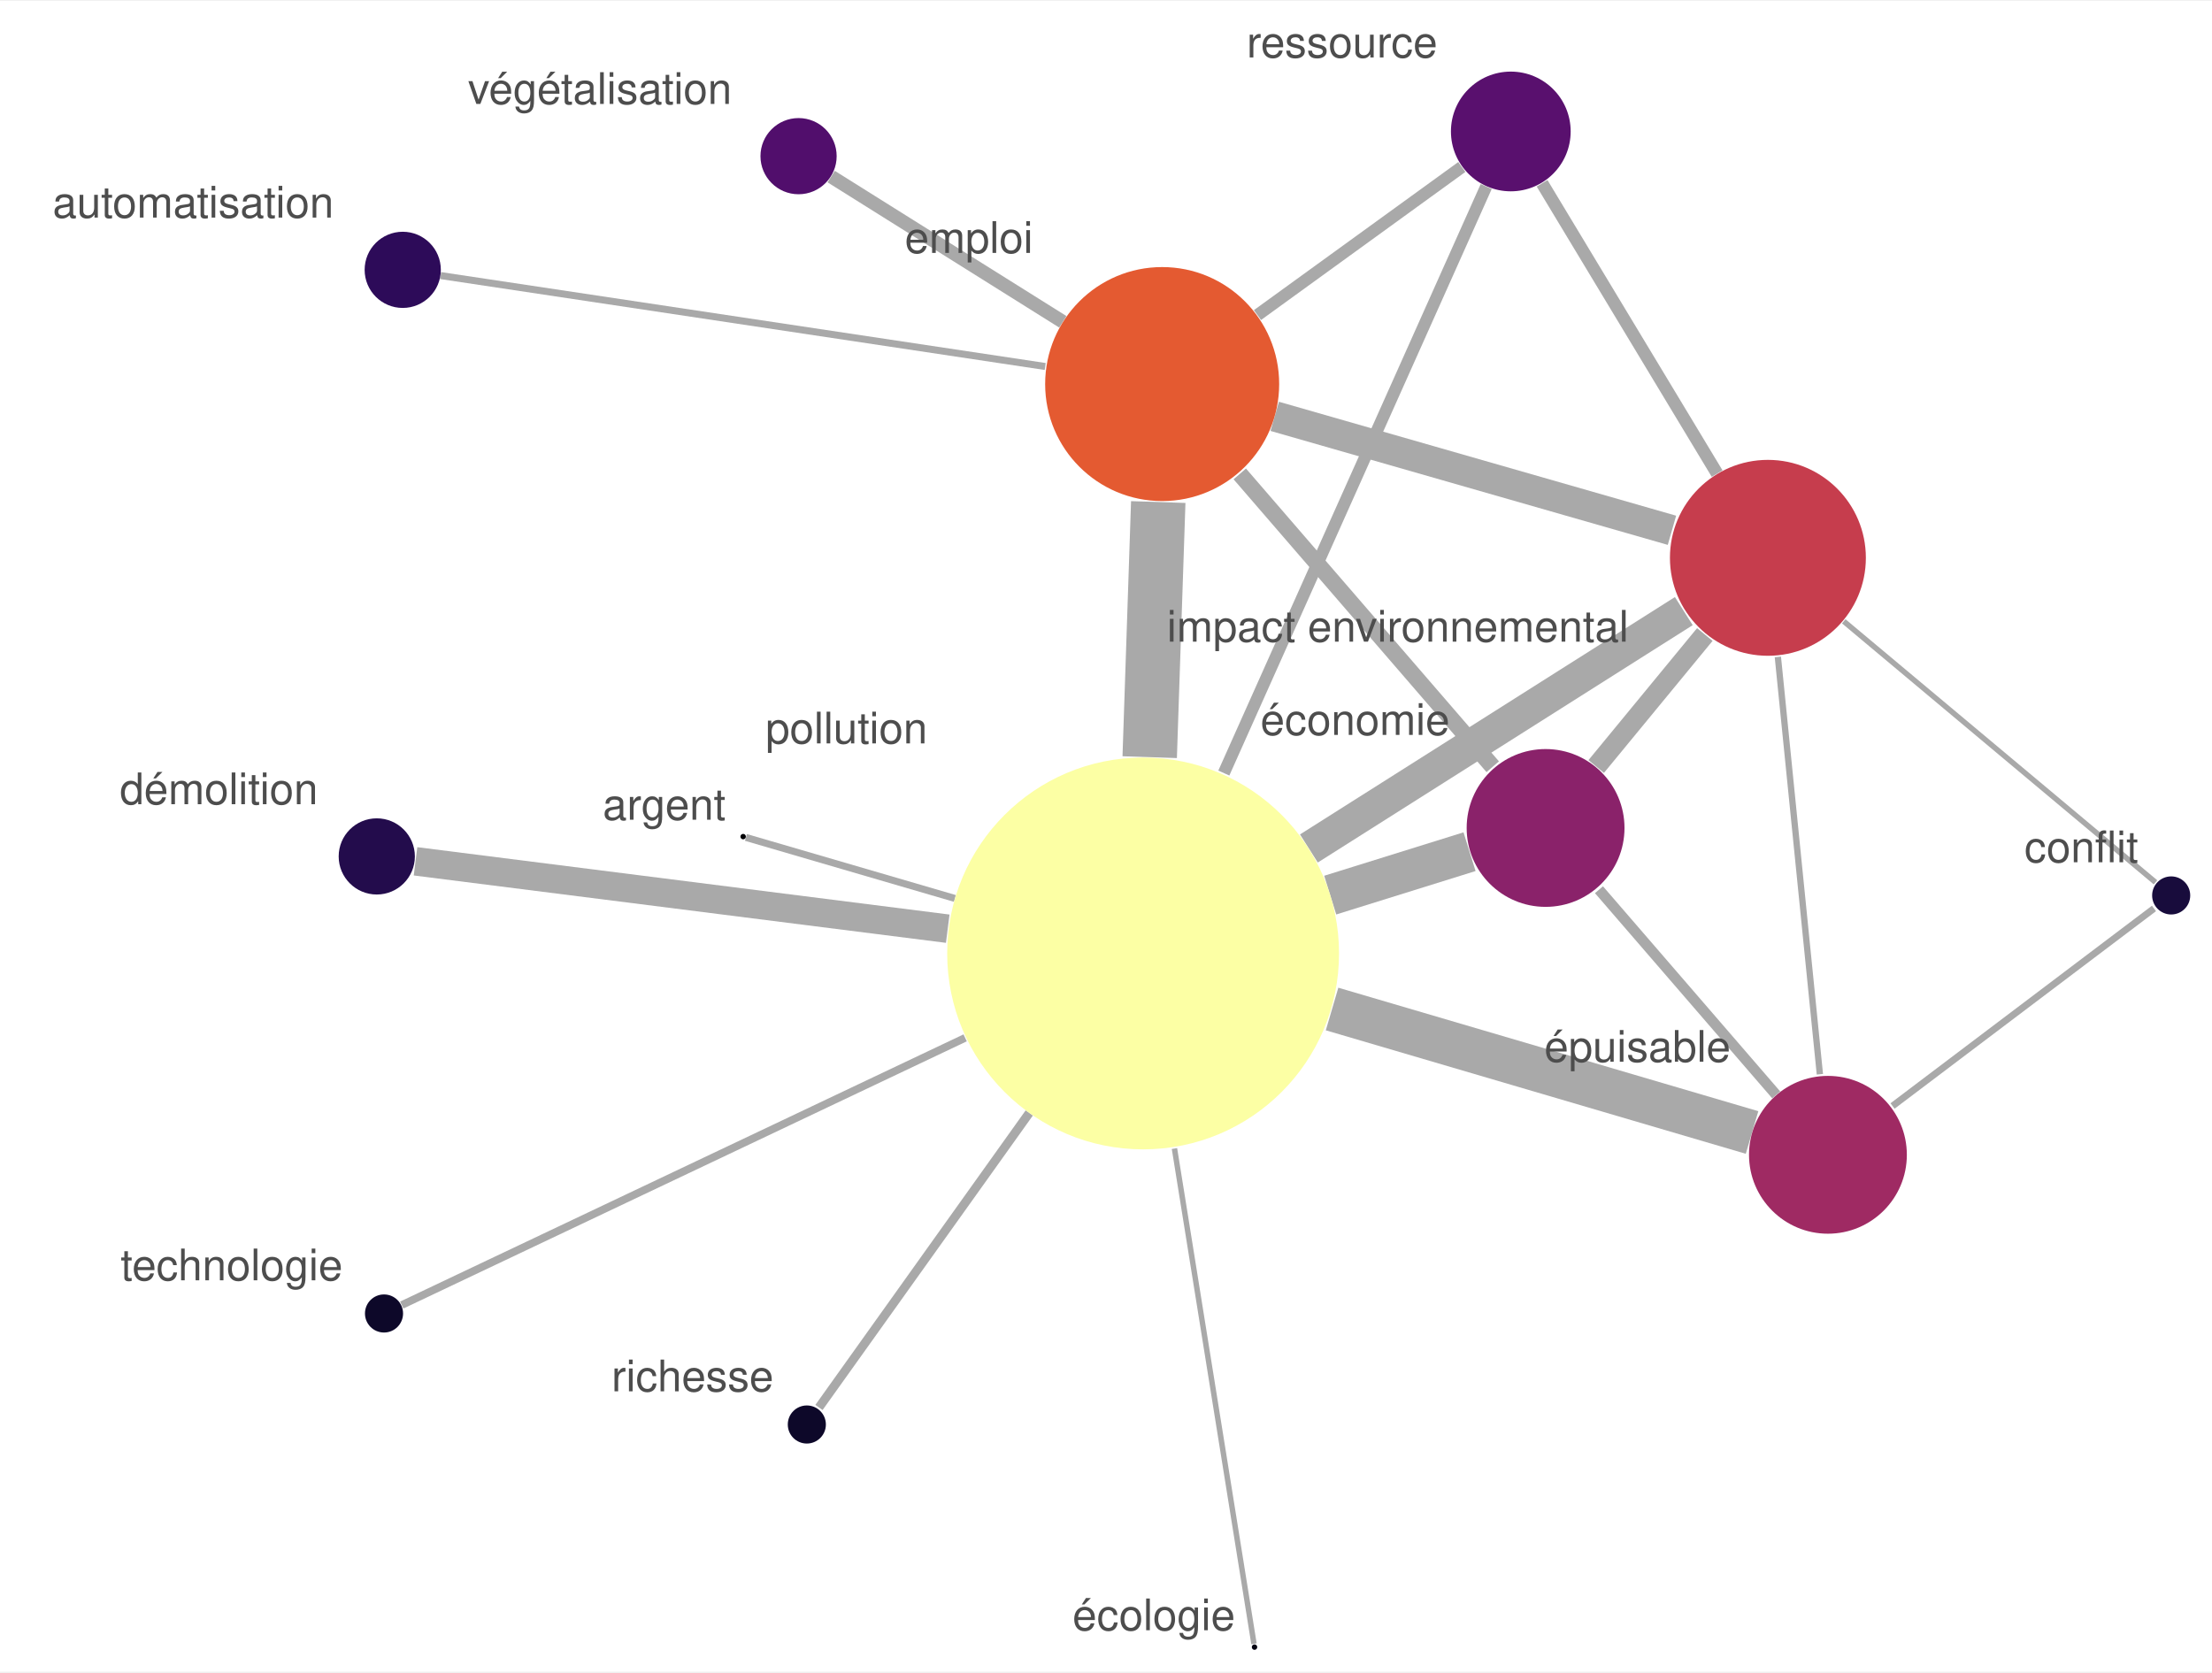
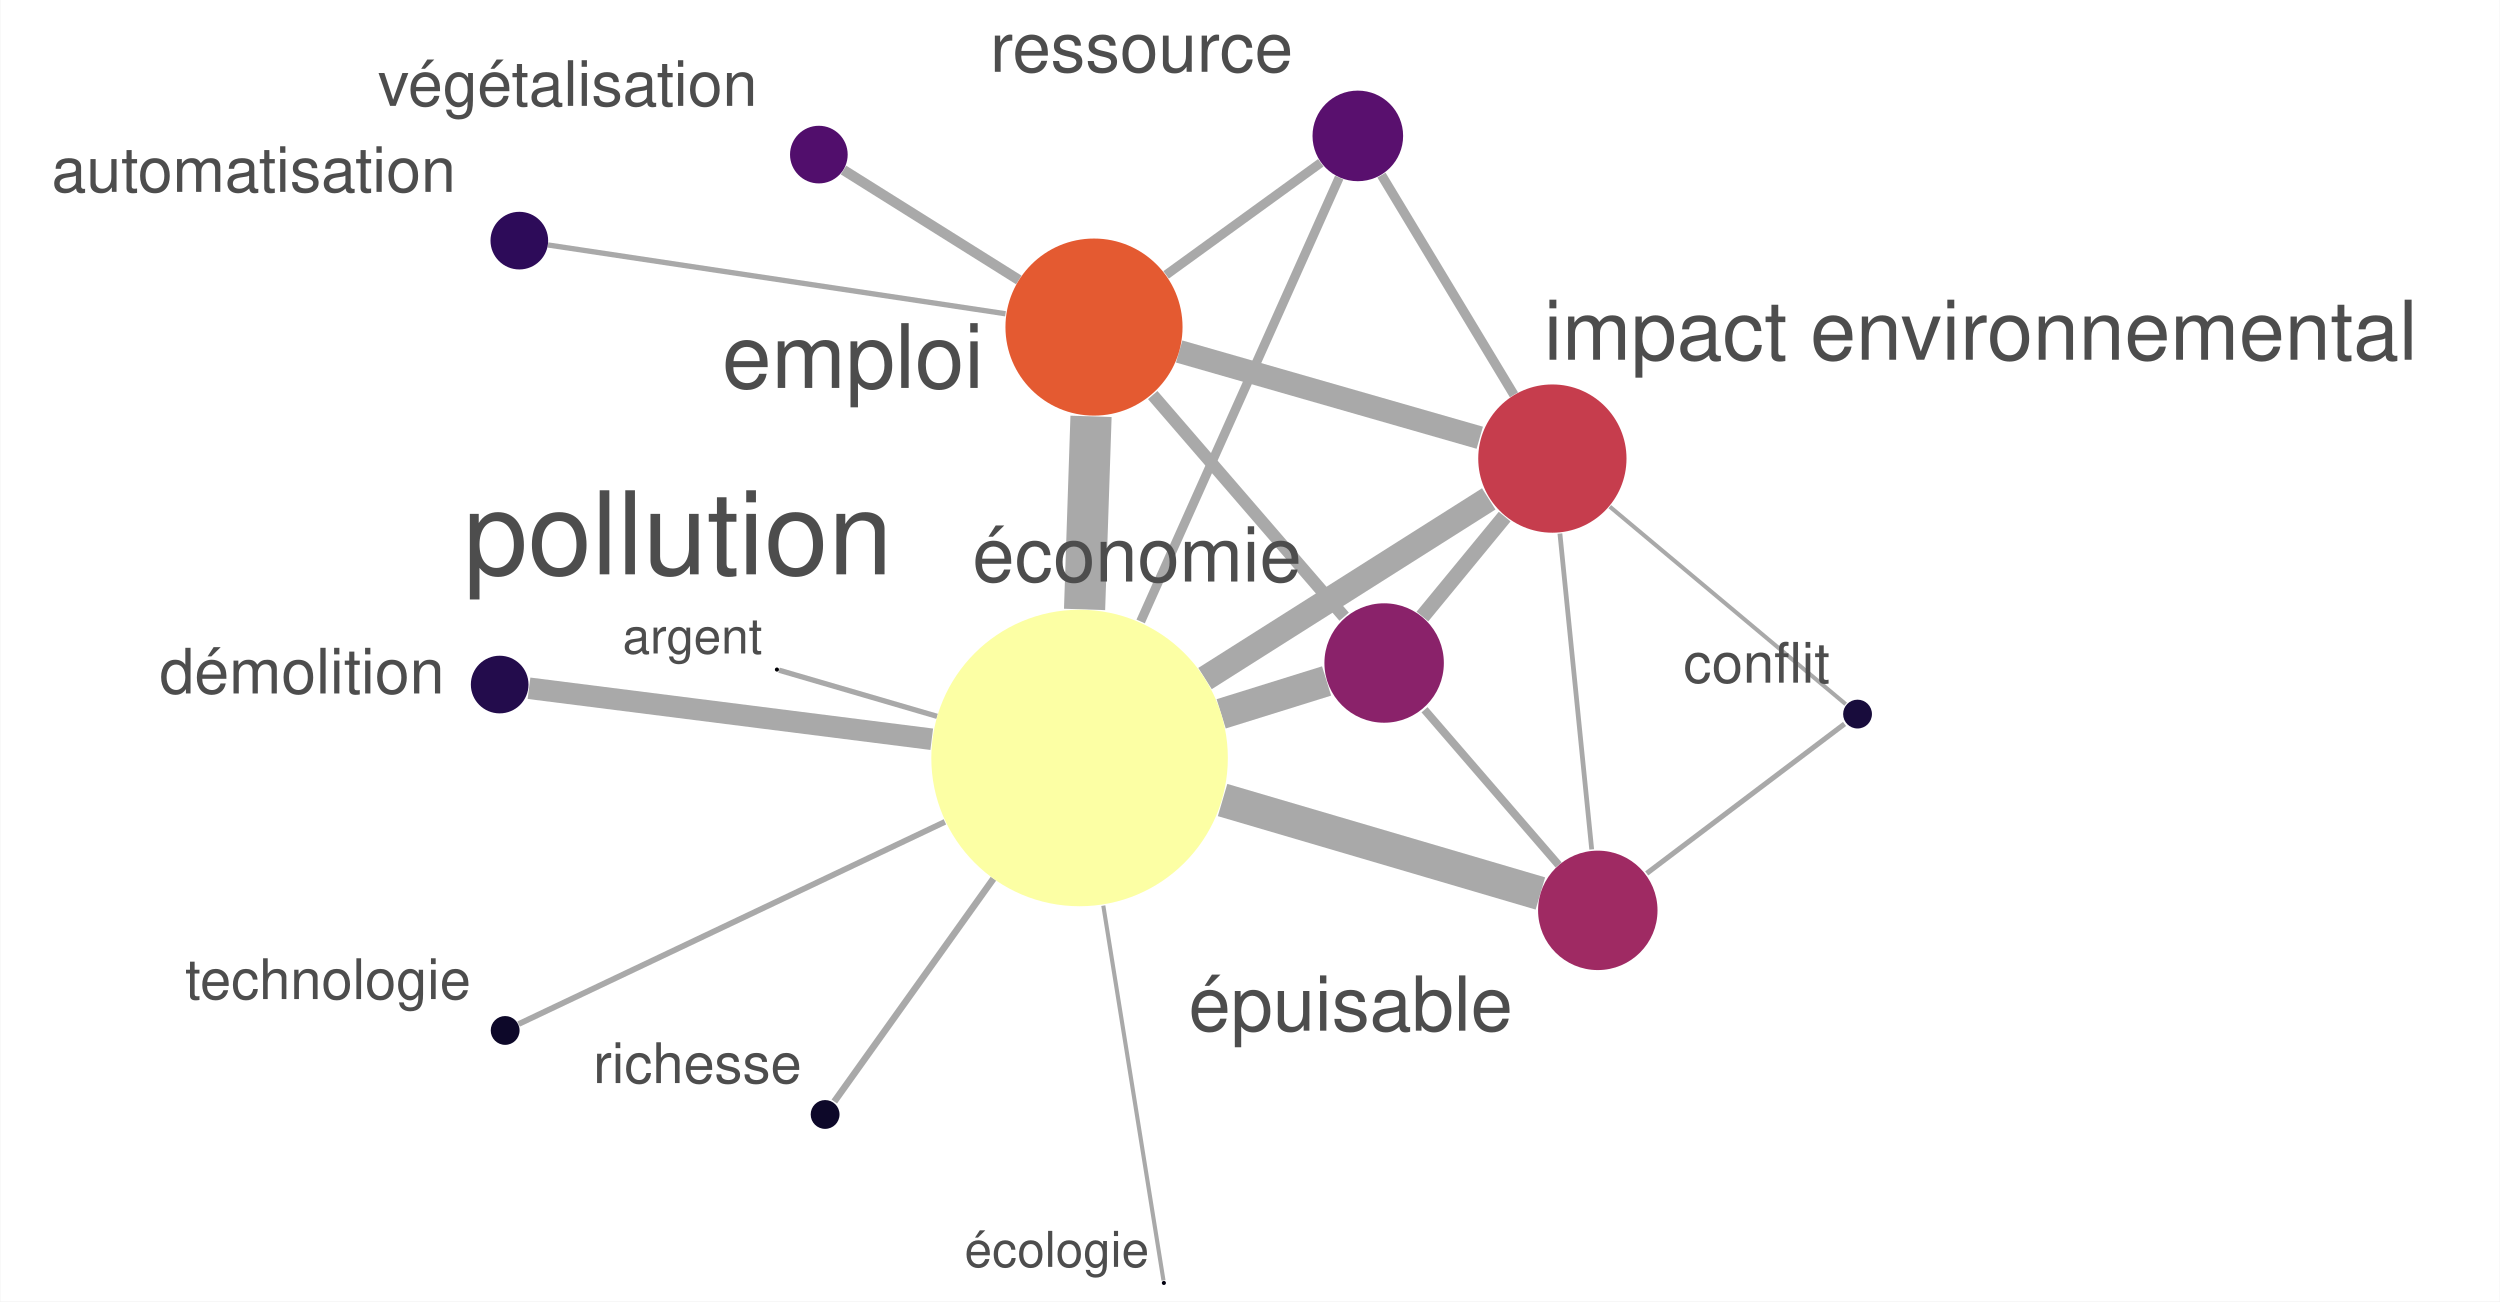
- <svg xmlns="http://www.w3.org/2000/svg" width="406pt" height="307pt" viewBox="0.00 0.00 406.44 307.02">
-   <g id="graph0" class="graph" transform="scale(1 1) rotate(0) translate(4 303.02)">
-     <polygon fill="white" stroke="transparent" points="-4,4 -4,-303.02 402.44,-303.02 402.44,4 -4,4" />
+ <svg xmlns="http://www.w3.org/2000/svg" width="607pt" height="316pt" viewBox="0.00 0.00 606.84 316.02">
+   <g id="graph0" class="graph" transform="scale(1 1) rotate(0) translate(4 312.02)">
+     <polygon fill="white" stroke="transparent" points="-4,4 -4,-312.02 602.84,-312.02 602.84,4 -4,4" />
    <g id="edge1" class="edge">
-       <path fill="none" stroke="darkgrey" stroke-width="10" d="M208.82,-210.92C208.37,-197.39 207.77,-179.64 207.25,-164.04" />
+       <path fill="none" stroke="darkgrey" stroke-width="10" d="M260.82,-210.92C260.37,-197.39 259.77,-179.64 259.25,-164.04" />
    </g>
    <g id="edge2" class="edge">
-       <path fill="none" stroke="darkgrey" stroke-width="5.58" d="M230.22,-226.67C251.21,-220.64 283.38,-211.41 303.21,-205.73" />
+       <path fill="none" stroke="darkgrey" stroke-width="5.58" d="M282.22,-226.67C303.21,-220.64 335.38,-211.41 355.21,-205.73" />
    </g>
    <g id="edge3" class="edge">
-       <path fill="none" stroke="darkgrey" stroke-width="2.24" d="M227.05,-245.28C239.2,-254.09 254.89,-265.46 264.6,-272.49" />
+       <path fill="none" stroke="darkgrey" stroke-width="2.24" d="M279.05,-245.28C291.2,-254.09 306.89,-265.46 316.6,-272.49" />
    </g>
    <g id="edge4" class="edge">
-       <path fill="none" stroke="darkgrey" stroke-width="3.02" d="M223.8,-216.09C237.63,-200.08 258.24,-176.21 270.28,-162.28" />
+       <path fill="none" stroke="darkgrey" stroke-width="3.02" d="M275.8,-216.09C289.63,-200.08 310.24,-176.21 322.28,-162.28" />
    </g>
    <g id="edge5" class="edge">
-       <path fill="none" stroke="darkgrey" stroke-width="2.5" d="M191.29,-244.04C177.07,-252.96 158.2,-264.78 148.72,-270.73" />
+       <path fill="none" stroke="darkgrey" stroke-width="2.5" d="M243.29,-244.04C229.07,-252.96 210.2,-264.78 200.72,-270.73" />
    </g>
    <g id="edge6" class="edge">
-       <path fill="none" stroke="darkgrey" stroke-width="1.29" d="M188.05,-235.83C155.94,-240.66 97.07,-249.52 76.95,-252.54" />
+       <path fill="none" stroke="darkgrey" stroke-width="1.29" d="M240.05,-235.83C207.94,-240.66 149.07,-249.52 128.95,-252.54" />
    </g>
    <g id="edge8" class="edge">
-       <path fill="none" stroke="darkgrey" stroke-width="6.11" d="M236.5,-147.26C258.69,-161.31 287.82,-179.76 305.39,-190.88" />
+       <path fill="none" stroke="darkgrey" stroke-width="6.11" d="M288.5,-147.26C310.69,-161.31 339.82,-179.76 357.39,-190.88" />
    </g>
    <g id="edge9" class="edge">
-       <path fill="none" stroke="darkgrey" stroke-width="2.22" d="M220.87,-161.12C236.25,-195.51 259.38,-247.23 269.08,-268.9" />
+       <path fill="none" stroke="darkgrey" stroke-width="2.22" d="M272.87,-161.12C288.25,-195.51 311.38,-247.23 321.08,-268.9" />
    </g>
    <g id="edge11" class="edge">
-       <path fill="none" stroke="darkgrey" stroke-width="7.45" d="M240.42,-138.69C249.47,-141.51 258.73,-144.4 266.02,-146.67" />
+       <path fill="none" stroke="darkgrey" stroke-width="7.45" d="M292.42,-138.69C301.47,-141.51 310.73,-144.4 318.02,-146.67" />
    </g>
    <g id="edge7" class="edge">
-       <path fill="none" stroke="darkgrey" stroke-width="8.16" d="M240.76,-117.76C266.22,-110.28 299.45,-100.51 317.93,-95.07" />
+       <path fill="none" stroke="darkgrey" stroke-width="8.16" d="M292.76,-117.76C318.22,-110.28 351.45,-100.51 369.93,-95.07" />
    </g>
    <g id="edge10" class="edge">
-       <path fill="none" stroke="darkgrey" stroke-width="5.24" d="M170.14,-132.52C136.9,-136.73 90.02,-142.66 72.35,-144.9" />
+       <path fill="none" stroke="darkgrey" stroke-width="5.24" d="M222.14,-132.52C188.9,-136.73 142.02,-142.66 124.35,-144.9" />
    </g>
    <g id="edge12" class="edge">
-       <path fill="none" stroke="darkgrey" stroke-width="1.29" d="M171.45,-138.08C154.17,-143.12 136.26,-148.36 133.06,-149.29" />
+       <path fill="none" stroke="darkgrey" stroke-width="1.29" d="M223.45,-138.08C206.17,-143.12 188.26,-148.36 185.06,-149.29" />
    </g>
    <g id="edge13" class="edge">
-       <path fill="none" stroke="darkgrey" stroke-width="1.41" d="M173.34,-112.46C137.59,-95.5 83.55,-69.87 69.82,-63.36" />
+       <path fill="none" stroke="darkgrey" stroke-width="1.41" d="M225.34,-112.46C189.59,-95.5 135.55,-69.87 121.82,-63.36" />
    </g>
    <g id="edge14" class="edge">
-       <path fill="none" stroke="darkgrey" stroke-width="1.63" d="M185.12,-98.66C170.55,-78.26 152.67,-53.22 146.48,-44.54" />
+       <path fill="none" stroke="darkgrey" stroke-width="1.63" d="M237.12,-98.66C222.55,-78.26 204.67,-53.22 198.48,-44.54" />
    </g>
    <g id="edge15" class="edge">
-       <path fill="none" stroke="darkgrey" d="M211.8,-92.12C217.47,-56.78 225.44,-7.18 226.41,-1.11" />
+       <path fill="none" stroke="darkgrey" d="M263.8,-92.12C269.47,-56.78 277.44,-7.18 278.41,-1.11" />
    </g>
    <g id="edge19" class="edge">
-       <path fill="none" stroke="darkgrey" stroke-width="2.31" d="M311.51,-216.15C301.94,-232.02 287.35,-256.22 279.35,-269.49" />
+       <path fill="none" stroke="darkgrey" stroke-width="2.31" d="M363.51,-216.15C353.94,-232.02 339.35,-256.22 331.35,-269.49" />
    </g>
    <g id="edge20" class="edge">
-       <path fill="none" stroke="darkgrey" stroke-width="3.69" d="M309.25,-186.58C302.92,-178.89 295.21,-169.52 289.29,-162.32" />
+       <path fill="none" stroke="darkgrey" stroke-width="3.69" d="M361.25,-186.58C354.92,-178.89 347.21,-169.52 341.29,-162.32" />
    </g>
    <g id="edge21" class="edge">
-       <path fill="none" stroke="darkgrey" d="M334.78,-189C352.72,-173.97 382.71,-148.87 392.06,-141.04" />
+       <path fill="none" stroke="darkgrey" d="M386.78,-189C404.72,-173.97 434.71,-148.87 444.06,-141.04" />
    </g>
    <g id="edge16" class="edge">
-       <path fill="none" stroke="darkgrey" stroke-width="1.16" d="M330.39,-105.77C328.39,-125.65 324.83,-160.97 322.67,-182.46" />
+       <path fill="none" stroke="darkgrey" stroke-width="1.16" d="M382.39,-105.77C380.39,-125.65 376.83,-160.97 374.67,-182.46" />
    </g>
    <g id="edge17" class="edge">
-       <path fill="none" stroke="darkgrey" stroke-width="1.94" d="M322.36,-101.99C313.11,-112.69 299.14,-128.86 289.8,-139.68" />
+       <path fill="none" stroke="darkgrey" stroke-width="1.94" d="M374.36,-101.99C365.11,-112.69 351.14,-128.86 341.8,-139.68" />
    </g>
    <g id="edge18" class="edge">
-       <path fill="none" stroke="darkgrey" stroke-width="1.25" d="M343.74,-99.94C358.58,-111.15 383.11,-129.68 391.78,-136.24" />
+       <path fill="none" stroke="darkgrey" stroke-width="1.25" d="M395.74,-99.94C410.58,-111.15 435.11,-129.68 443.78,-136.24" />
    </g>
    <g id="node1" class="node">
-       <ellipse fill="#e45a31" stroke="white" stroke-width="0" cx="209.54" cy="-232.6" rx="21.5" ry="21.5" />
-       <text text-anchor="middle" x="174.04" y="-256.7" font-family="Helvetica,sans-Serif" font-size="8.00" fill="#4d4d4d">emploi</text>
+       <ellipse fill="#e45a31" stroke="white" stroke-width="0" cx="261.54" cy="-232.6" rx="21.5" ry="21.5" />
+       <text text-anchor="middle" x="203.04" y="-217.82" font-family="Helvetica,sans-Serif" font-size="21.60" fill="#4d4d4d">emploi</text>
    </g>
    <g id="node2" class="node">
-       <ellipse fill="#fcffa4" stroke="white" stroke-width="0" cx="206.04" cy="-127.97" rx="36" ry="36" />
-       <text text-anchor="middle" x="151.54" y="-166.57" font-family="Helvetica,sans-Serif" font-size="8.00" fill="#4d4d4d">pollution</text>
+       <ellipse fill="#fcffa4" stroke="white" stroke-width="0" cx="258.04" cy="-127.97" rx="36" ry="36" />
+       <text text-anchor="middle" x="160.54" y="-172.57" font-family="Helvetica,sans-Serif" font-size="28.00" fill="#4d4d4d">pollution</text>
    </g>
    <g id="node3" class="node">
-       <ellipse fill="#c63d4d" stroke="white" stroke-width="0" cx="320.84" cy="-200.67" rx="18" ry="18" />
-       <text text-anchor="middle" x="252.84" y="-185.27" font-family="Helvetica,sans-Serif" font-size="8.00" fill="#4d4d4d">impact environnemental</text>
+       <ellipse fill="#c63d4d" stroke="white" stroke-width="0" cx="372.84" cy="-200.67" rx="18" ry="18" />
+       <text text-anchor="middle" x="476.84" y="-224.67" font-family="Helvetica,sans-Serif" font-size="20.00" fill="#4d4d4d">impact environnemental</text>
    </g>
    <g id="node4" class="node">
-       <ellipse fill="#59106e" stroke="white" stroke-width="0" cx="273.6" cy="-279.02" rx="11" ry="11" />
-       <text text-anchor="middle" x="242.6" y="-292.62" font-family="Helvetica,sans-Serif" font-size="8.00" fill="#4d4d4d">ressource</text>
+       <ellipse fill="#59106e" stroke="white" stroke-width="0" cx="325.6" cy="-279.02" rx="11" ry="11" />
+       <text text-anchor="middle" x="273.1" y="-294.58" font-family="Helvetica,sans-Serif" font-size="16.80" fill="#4d4d4d">ressource</text>
    </g>
    <g id="node5" class="node">
-       <ellipse fill="#8a226a" stroke="white" stroke-width="0" cx="279.99" cy="-151.03" rx="14.5" ry="14.5" />
-       <text text-anchor="middle" x="244.99" y="-168.13" font-family="Helvetica,sans-Serif" font-size="8.00" fill="#4d4d4d">économie</text>
+       <ellipse fill="#8a226a" stroke="white" stroke-width="0" cx="331.99" cy="-151.03" rx="14.5" ry="14.5" />
+       <text text-anchor="middle" x="271.99" y="-170.81" font-family="Helvetica,sans-Serif" font-size="18.40" fill="#4d4d4d">économie</text>
    </g>
    <g id="node6" class="node">
-       <ellipse fill="#510e6c" stroke="white" stroke-width="0" cx="142.73" cy="-274.48" rx="7" ry="7" />
-       <text text-anchor="middle" x="106.23" y="-284.08" font-family="Helvetica,sans-Serif" font-size="8.00" fill="#4d4d4d">végétalisation</text>
+       <ellipse fill="#510e6c" stroke="white" stroke-width="0" cx="194.73" cy="-274.48" rx="7" ry="7" />
+       <text text-anchor="middle" x="133.73" y="-286.32" font-family="Helvetica,sans-Serif" font-size="15.20" fill="#4d4d4d">végétalisation</text>
    </g>
    <g id="node7" class="node">
-       <ellipse fill="#2d0b59" stroke="white" stroke-width="0" cx="70" cy="-253.59" rx="7" ry="7" />
-       <text text-anchor="middle" x="31.5" y="-263.19" font-family="Helvetica,sans-Serif" font-size="8.00" fill="#4d4d4d">automatisation</text>
+       <ellipse fill="#2d0b59" stroke="white" stroke-width="0" cx="122" cy="-253.59" rx="7" ry="7" />
+       <text text-anchor="middle" x="57.5" y="-265.43" font-family="Helvetica,sans-Serif" font-size="15.20" fill="#4d4d4d">automatisation</text>
    </g>
    <g id="node8" class="node">
-       <ellipse fill="#9f2a63" stroke="white" stroke-width="0" cx="331.87" cy="-90.97" rx="14.5" ry="14.5" />
-       <text text-anchor="middle" x="296.87" y="-108.07" font-family="Helvetica,sans-Serif" font-size="8.00" fill="#4d4d4d">épuisable</text>
+       <ellipse fill="#9f2a63" stroke="white" stroke-width="0" cx="383.87" cy="-90.97" rx="14.5" ry="14.5" />
+       <text text-anchor="middle" x="323.87" y="-61.75" font-family="Helvetica,sans-Serif" font-size="18.40" fill="#4d4d4d">épuisable</text>
    </g>
    <g id="node9" class="node">
-       <ellipse fill="#230c4c" stroke="white" stroke-width="0" cx="65.23" cy="-145.8" rx="7" ry="7" />
-       <text text-anchor="middle" x="36.23" y="-155.4" font-family="Helvetica,sans-Serif" font-size="8.00" fill="#4d4d4d">démolition</text>
+       <ellipse fill="#230c4c" stroke="white" stroke-width="0" cx="117.23" cy="-145.8" rx="7" ry="7" />
+       <text text-anchor="middle" x="69.23" y="-143.64" font-family="Helvetica,sans-Serif" font-size="15.20" fill="#4d4d4d">démolition</text>
    </g>
    <g id="node10" class="node">
-       <ellipse fill="#000004" stroke="white" stroke-width="0" cx="132.55" cy="-149.44" rx="0.5" ry="0.5" />
-       <text text-anchor="middle" x="118.05" y="-152.54" font-family="Helvetica,sans-Serif" font-size="8.00" fill="#4d4d4d">argent</text>
+       <ellipse fill="#000004" stroke="white" stroke-width="0" cx="184.55" cy="-149.44" rx="0.5" ry="0.5" />
+       <text text-anchor="middle" x="164.05" y="-153.34" font-family="Helvetica,sans-Serif" font-size="12.00" fill="#4d4d4d">argent</text>
    </g>
    <g id="node11" class="node">
-       <ellipse fill="#0d0829" stroke="white" stroke-width="0" cx="66.56" cy="-61.81" rx="3.5" ry="3.5" />
-       <text text-anchor="middle" x="38.56" y="-67.91" font-family="Helvetica,sans-Serif" font-size="8.00" fill="#4d4d4d">technologie</text>
+       <ellipse fill="#0d0829" stroke="white" stroke-width="0" cx="118.56" cy="-61.81" rx="3.5" ry="3.5" />
+       <text text-anchor="middle" x="75.56" y="-69.43" font-family="Helvetica,sans-Serif" font-size="13.60" fill="#4d4d4d">technologie</text>
    </g>
    <g id="node12" class="node">
-       <ellipse fill="#0d0829" stroke="white" stroke-width="0" cx="144.25" cy="-41.41" rx="3.5" ry="3.5" />
-       <text text-anchor="middle" x="123.25" y="-47.51" font-family="Helvetica,sans-Serif" font-size="8.00" fill="#4d4d4d">richesse</text>
+       <ellipse fill="#0d0829" stroke="white" stroke-width="0" cx="196.25" cy="-41.41" rx="3.5" ry="3.5" />
+       <text text-anchor="middle" x="165.25" y="-49.03" font-family="Helvetica,sans-Serif" font-size="13.60" fill="#4d4d4d">richesse</text>
    </g>
    <g id="node13" class="node">
-       <ellipse fill="#030210" stroke="white" stroke-width="0" cx="226.51" cy="-0.5" rx="0.5" ry="0.5" />
-       <text text-anchor="middle" x="208.01" y="-3.6" font-family="Helvetica,sans-Serif" font-size="8.00" fill="#4d4d4d">écologie</text>
+       <ellipse fill="#030210" stroke="white" stroke-width="0" cx="278.51" cy="-0.5" rx="0.5" ry="0.5" />
+       <text text-anchor="middle" x="252.51" y="-4.4" font-family="Helvetica,sans-Serif" font-size="12.00" fill="#4d4d4d">écologie</text>
    </g>
    <g id="node14" class="node">
-       <ellipse fill="#180c3c" stroke="white" stroke-width="0" cx="394.94" cy="-138.63" rx="3.5" ry="3.5" />
-       <text text-anchor="middle" x="378.44" y="-144.73" font-family="Helvetica,sans-Serif" font-size="8.00" fill="#4d4d4d">conflit</text>
+       <ellipse fill="#180c3c" stroke="white" stroke-width="0" cx="446.94" cy="-138.63" rx="3.5" ry="3.5" />
+       <text text-anchor="middle" x="422.44" y="-146.25" font-family="Helvetica,sans-Serif" font-size="13.60" fill="#4d4d4d">conflit</text>
    </g>
  </g>
</svg>
